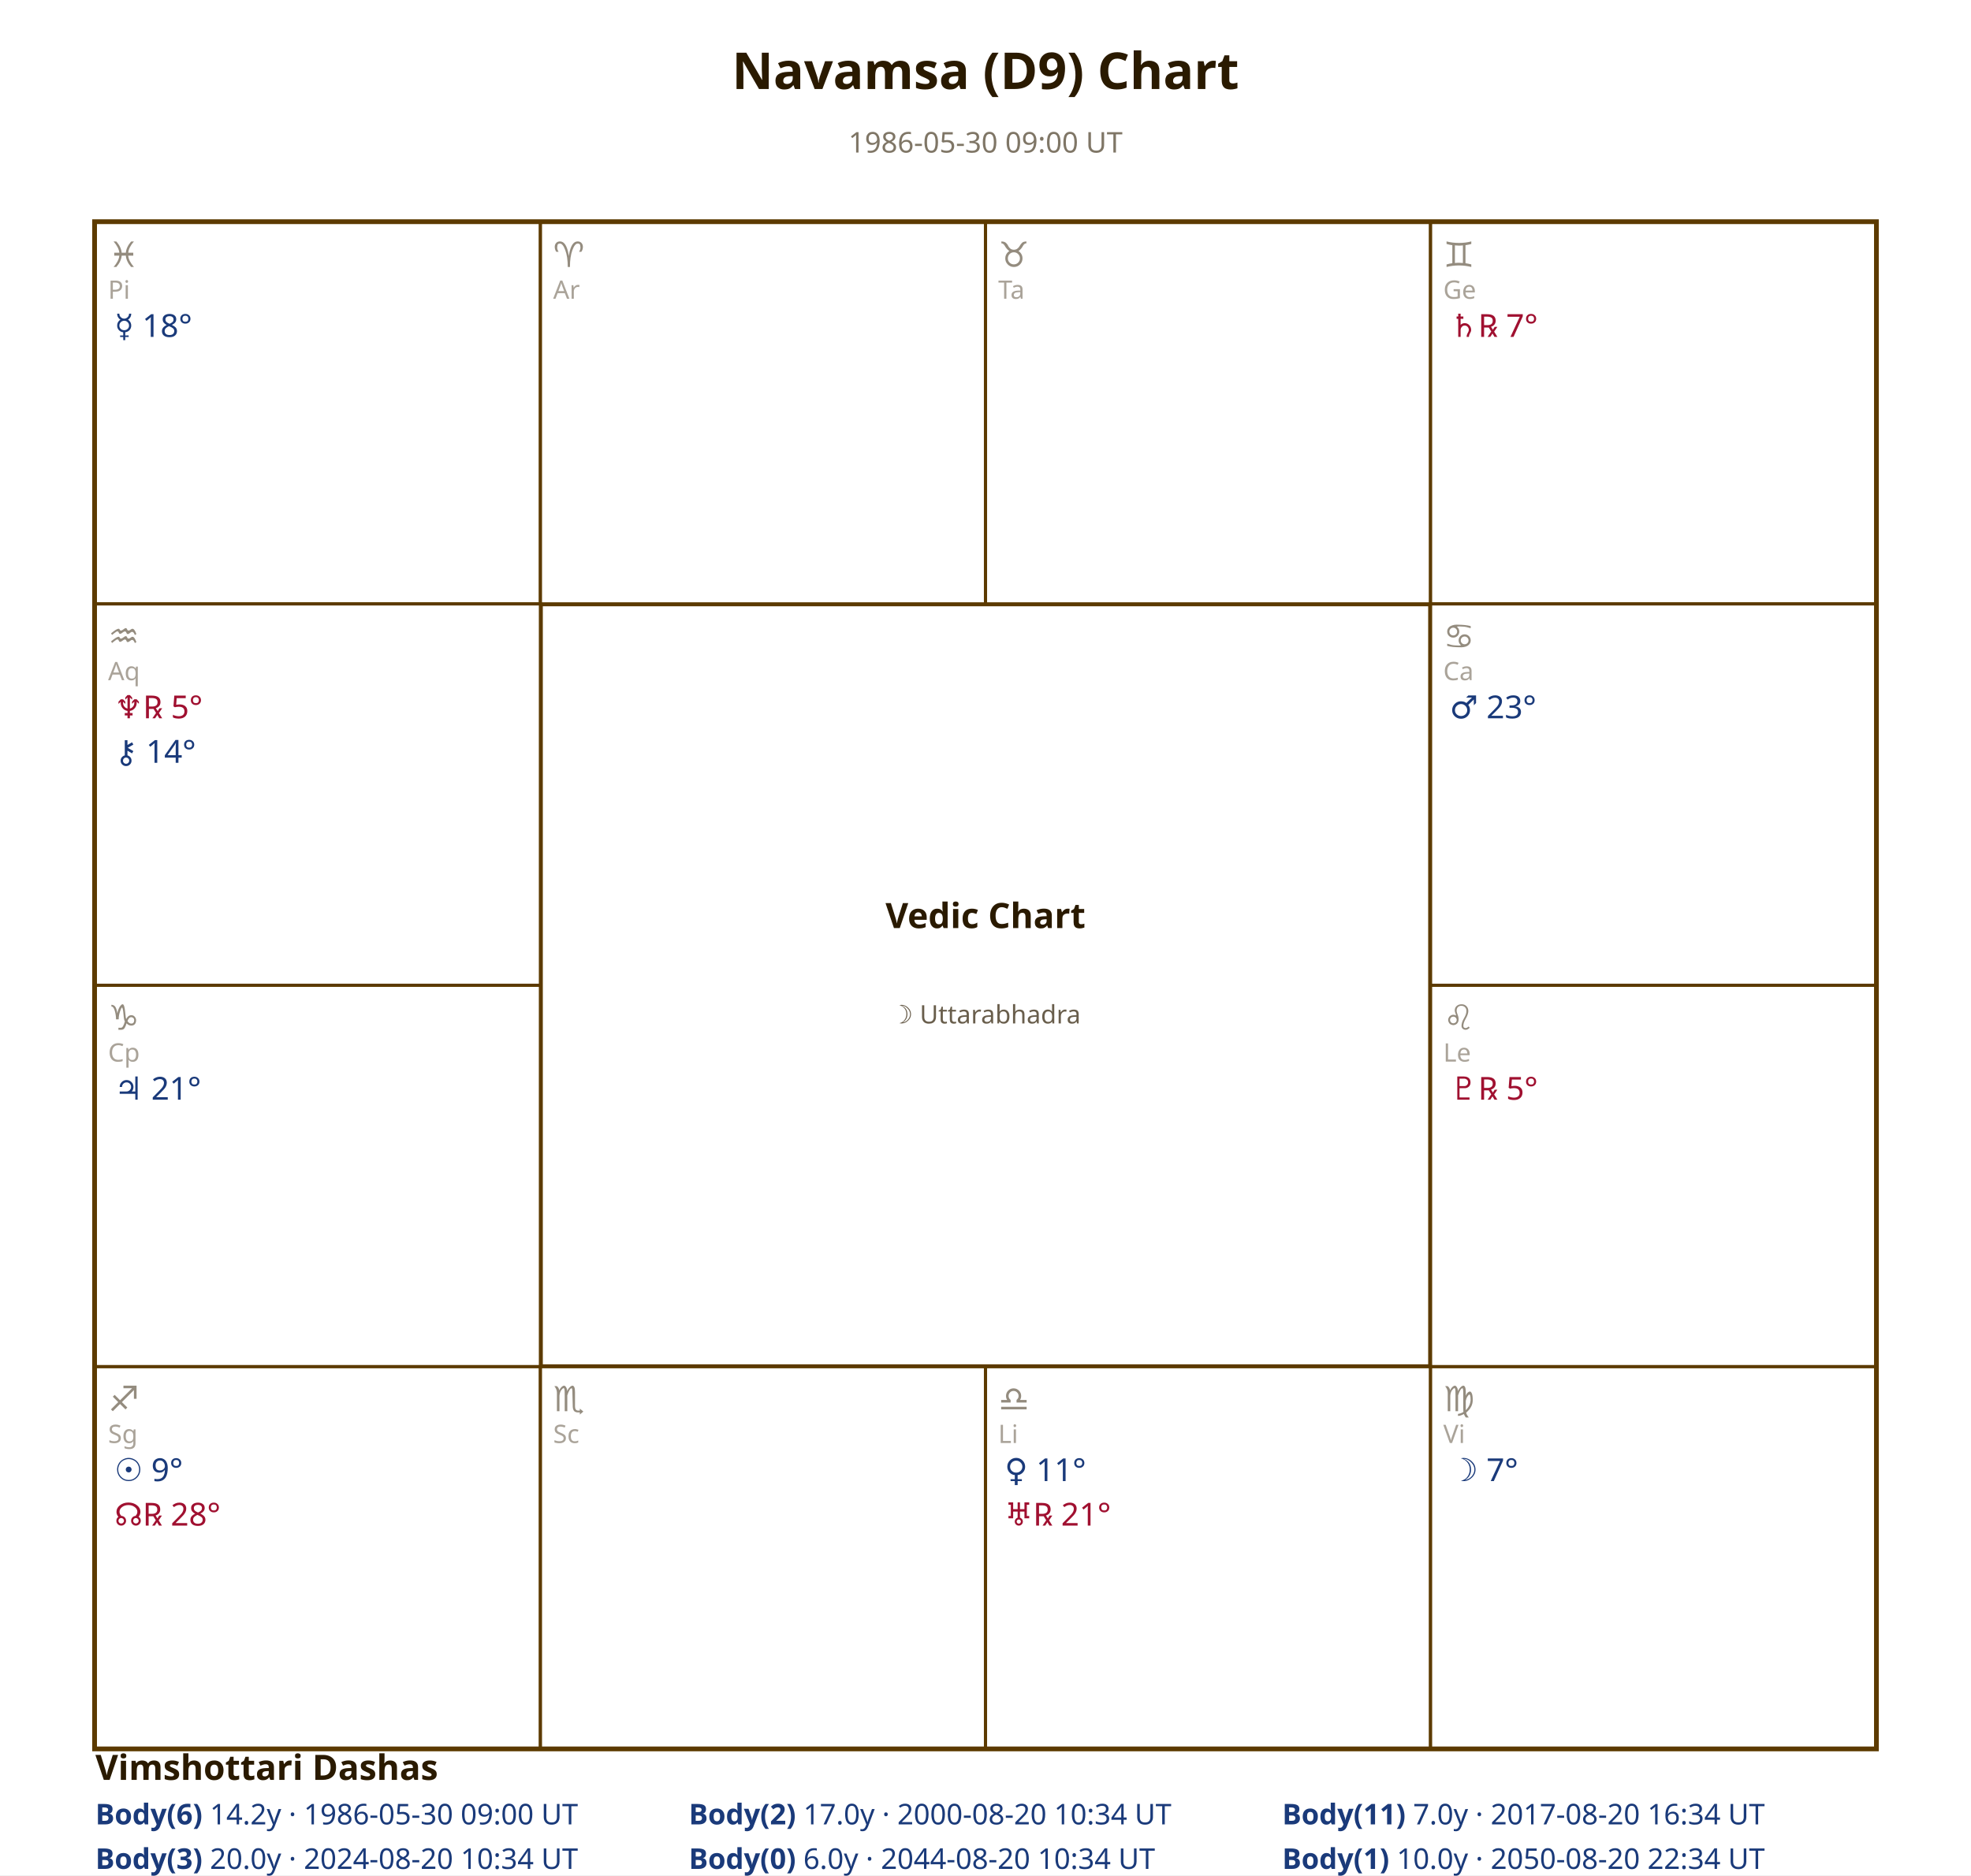
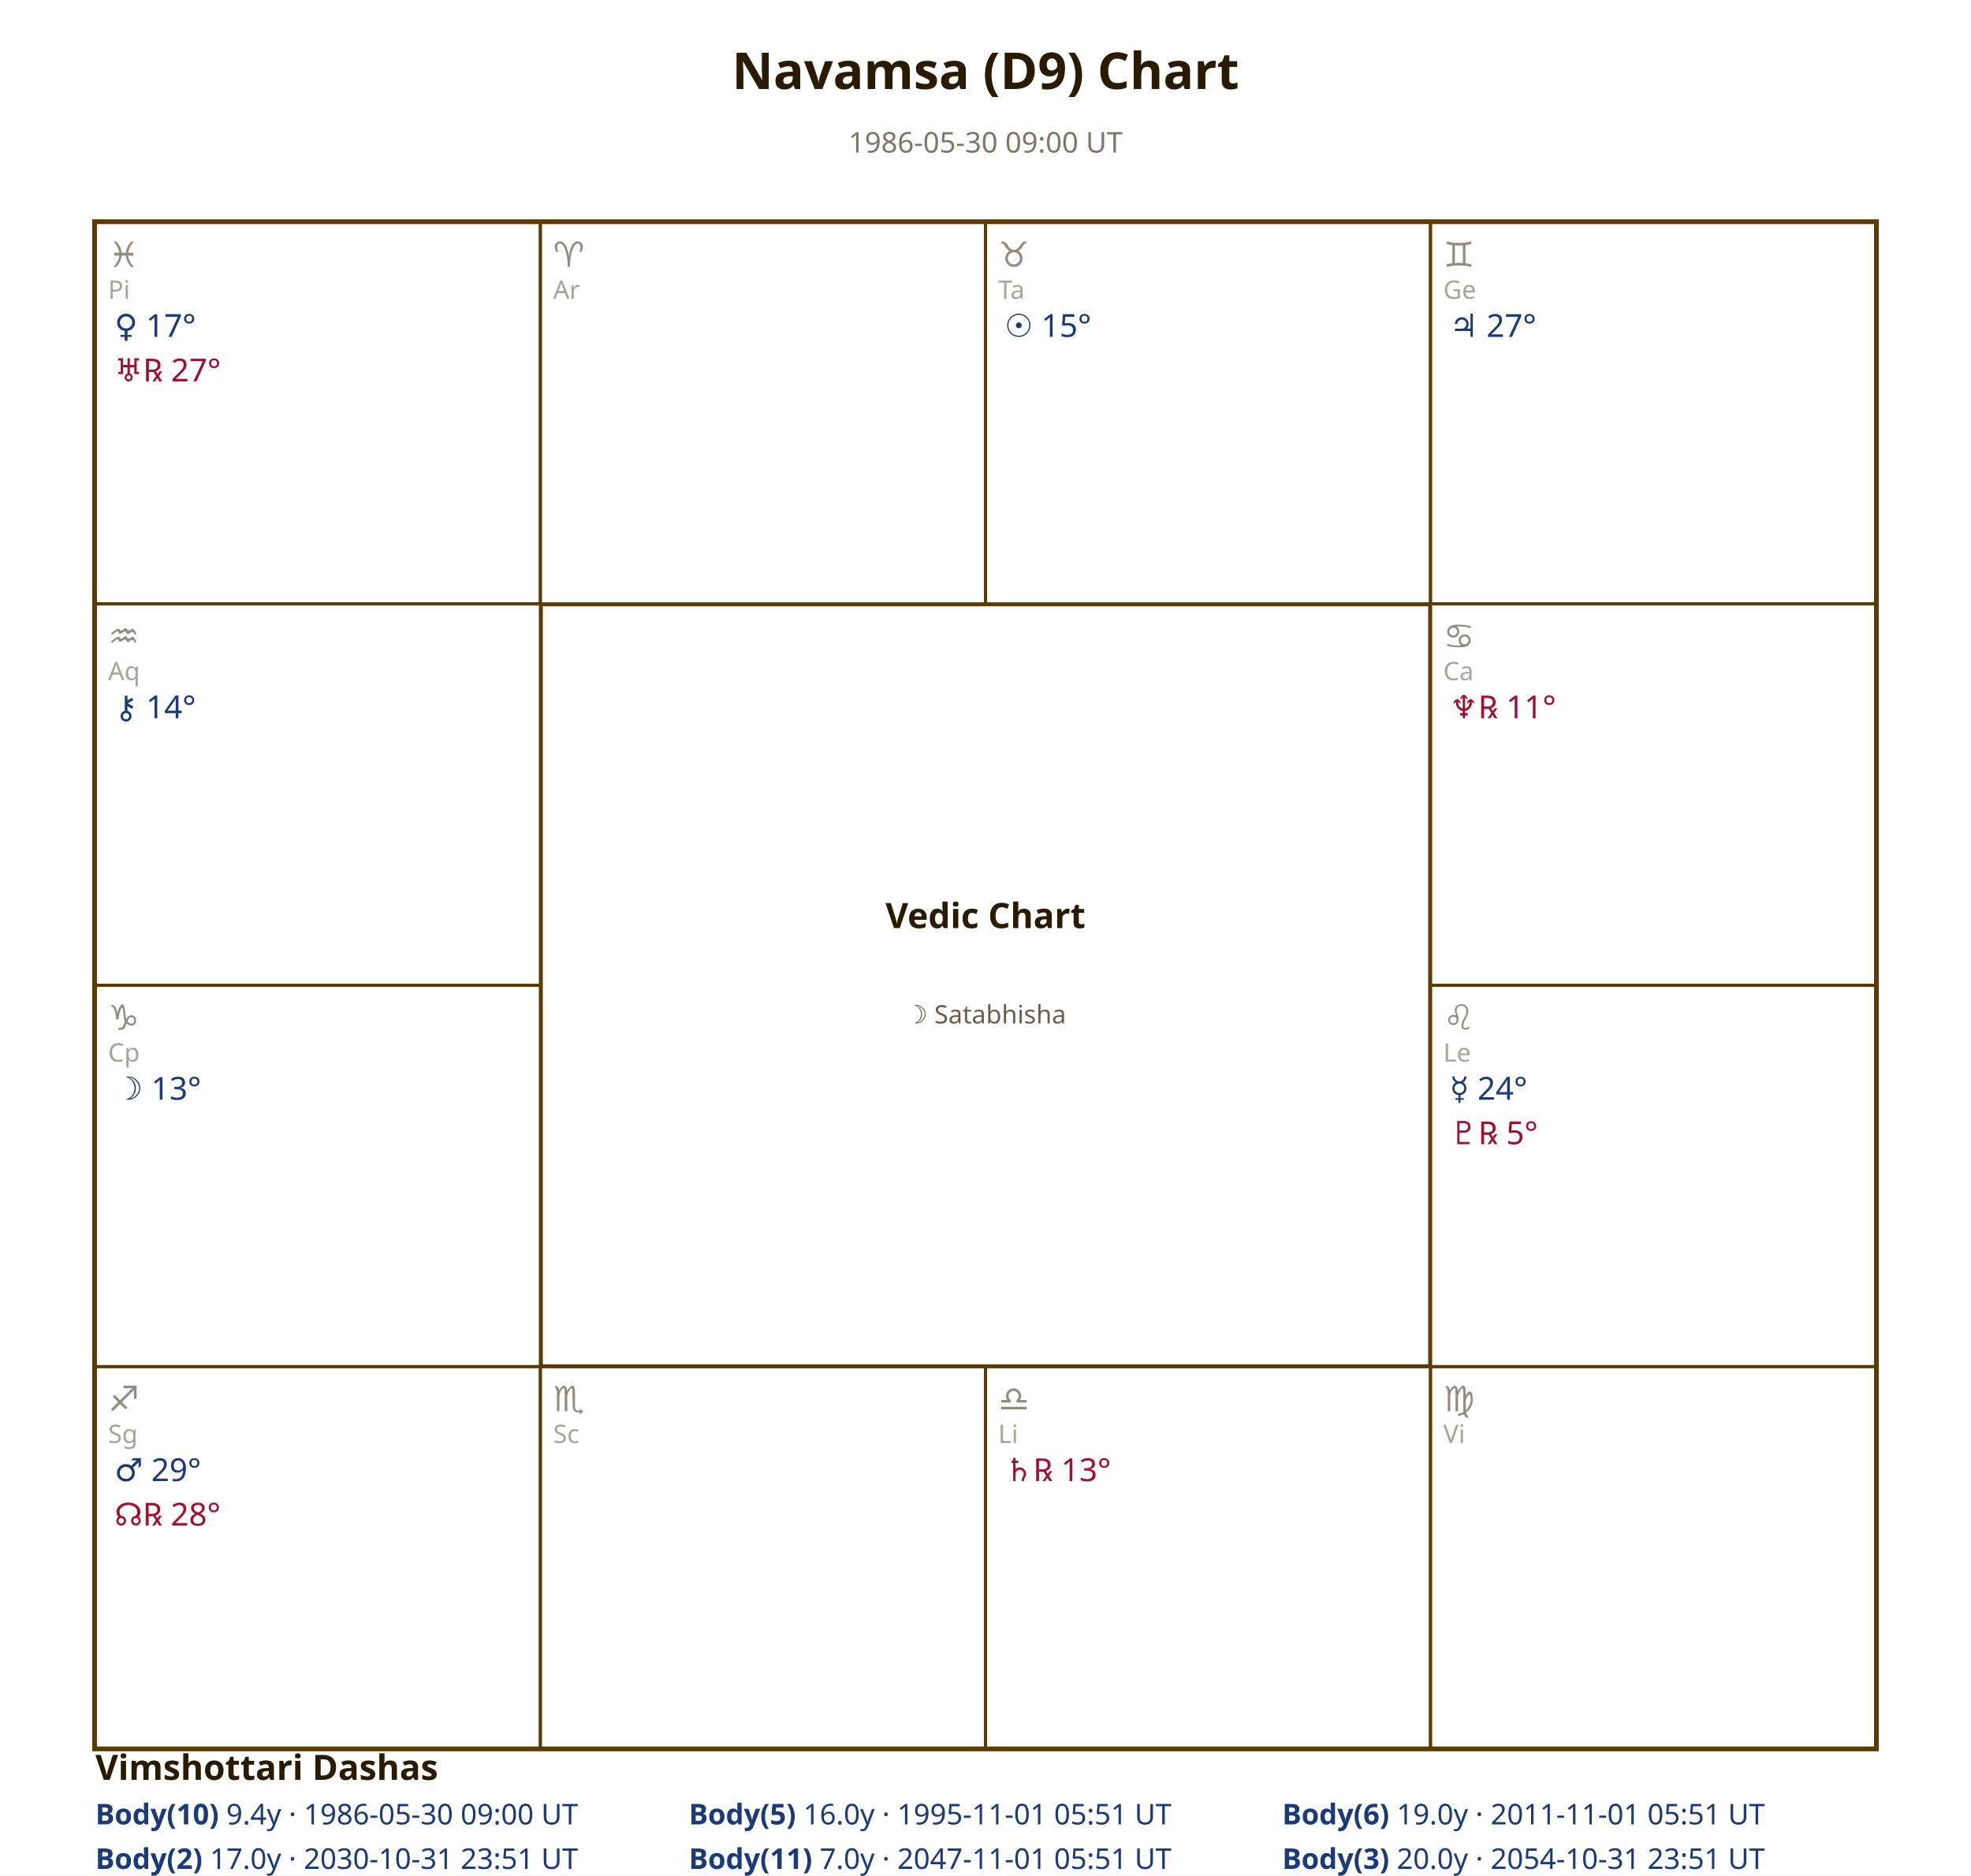
<svg xmlns="http://www.w3.org/2000/svg" viewBox="0 0 620 590" width="620" height="590">
  <rect width="620" height="590" fill="#ffffff" />
  <text x="310.00" y="28" text-anchor="middle" font-size="16" font-weight="600" font-family="'Segoe UI',system-ui,sans-serif" fill="#2a1a00">Navamsa (D9) Chart</text>
  <text x="310.00" y="48" text-anchor="middle" font-size="9" font-family="'Segoe UI',system-ui,sans-serif" fill="#2a1a00" opacity=".6">1986-05-30 09:00 UT</text>
  <rect x="30" y="70" width="560.00" height="480.00" fill="none" stroke="#5c3a00" stroke-width="2.0" />
  <rect x="170.00" y="190.00" width="280.00" height="240.00" fill="#ffffff" stroke="#5c3a00" stroke-width="1.5" />
  <text x="310.00" y="292.00" text-anchor="middle" font-size="11" font-weight="600" font-family="'Segoe UI',system-ui,sans-serif" fill="#2a1a00">Vedic Chart</text>
-   <text x="310.00" y="322.00" text-anchor="middle" font-size="8" font-family="'Segoe UI',system-ui,sans-serif" fill="#2a1a00" opacity=".7">☽ Uttarabhadra</text>
+   <text x="310.00" y="322.00" text-anchor="middle" font-size="8" font-family="'Segoe UI',system-ui,sans-serif" fill="#2a1a00" opacity=".7">☽ Satabhisha</text>
  <rect x="30.00" y="70.00" width="140.00" height="120.00" fill="#ffffff" stroke="#5c3a00" stroke-width="1.0" />
  <text x="34.00" y="84.00" font-size="11" font-family="serif" fill="#2a1a00" opacity=".5">♓</text>
  <text x="34.00" y="94.00" font-size="8" font-family="'Segoe UI',system-ui,sans-serif" fill="#2a1a00" opacity=".4">Pi</text>
-   <text x="36.00" y="106.00" font-size="10" font-family="'Segoe UI',system-ui,sans-serif" fill="#1a3a7a">☿︎ 18°</text>
+   <text x="36.00" y="106.00" font-size="10" font-family="'Segoe UI',system-ui,sans-serif" fill="#1a3a7a">♀︎ 17°</text>
+   <text x="36.00" y="120.00" font-size="10" font-family="'Segoe UI',system-ui,sans-serif" fill="#a01030">♅︎℞ 27°</text>
  <rect x="170.00" y="70.00" width="140.00" height="120.00" fill="#ffffff" stroke="#5c3a00" stroke-width="1.0" />
  <text x="174.00" y="84.00" font-size="11" font-family="serif" fill="#2a1a00" opacity=".5">♈</text>
  <text x="174.00" y="94.00" font-size="8" font-family="'Segoe UI',system-ui,sans-serif" fill="#2a1a00" opacity=".4">Ar</text>
  <rect x="310.00" y="70.00" width="140.00" height="120.00" fill="#ffffff" stroke="#5c3a00" stroke-width="1.0" />
  <text x="314.00" y="84.00" font-size="11" font-family="serif" fill="#2a1a00" opacity=".5">♉</text>
  <text x="314.00" y="94.00" font-size="8" font-family="'Segoe UI',system-ui,sans-serif" fill="#2a1a00" opacity=".4">Ta</text>
+   <text x="316.00" y="106.00" font-size="10" font-family="'Segoe UI',system-ui,sans-serif" fill="#1a3a7a">☉︎ 15°</text>
  <rect x="450.00" y="70.00" width="140.00" height="120.00" fill="#ffffff" stroke="#5c3a00" stroke-width="1.0" />
  <text x="454.00" y="84.00" font-size="11" font-family="serif" fill="#2a1a00" opacity=".5">♊</text>
  <text x="454.00" y="94.00" font-size="8" font-family="'Segoe UI',system-ui,sans-serif" fill="#2a1a00" opacity=".4">Ge</text>
-   <text x="456.00" y="106.00" font-size="10" font-family="'Segoe UI',system-ui,sans-serif" fill="#a01030">♄︎℞ 7°</text>
+   <text x="456.00" y="106.00" font-size="10" font-family="'Segoe UI',system-ui,sans-serif" fill="#1a3a7a">♃︎ 27°</text>
  <rect x="30.00" y="190.00" width="140.00" height="120.00" fill="#ffffff" stroke="#5c3a00" stroke-width="1.0" />
  <text x="34.00" y="204.00" font-size="11" font-family="serif" fill="#2a1a00" opacity=".5">♒</text>
  <text x="34.00" y="214.00" font-size="8" font-family="'Segoe UI',system-ui,sans-serif" fill="#2a1a00" opacity=".4">Aq</text>
-   <text x="36.00" y="226.00" font-size="10" font-family="'Segoe UI',system-ui,sans-serif" fill="#a01030">♆︎℞ 5°</text>
-   <text x="36.00" y="240.00" font-size="10" font-family="'Segoe UI',system-ui,sans-serif" fill="#1a3a7a">⚷︎ 14°</text>
+   <text x="36.00" y="226.00" font-size="10" font-family="'Segoe UI',system-ui,sans-serif" fill="#1a3a7a">⚷︎ 14°</text>
  <rect x="450.00" y="190.00" width="140.00" height="120.00" fill="#ffffff" stroke="#5c3a00" stroke-width="1.0" />
  <text x="454.00" y="204.00" font-size="11" font-family="serif" fill="#2a1a00" opacity=".5">♋</text>
  <text x="454.00" y="214.00" font-size="8" font-family="'Segoe UI',system-ui,sans-serif" fill="#2a1a00" opacity=".4">Ca</text>
-   <text x="456.00" y="226.00" font-size="10" font-family="'Segoe UI',system-ui,sans-serif" fill="#1a3a7a">♂︎ 23°</text>
+   <text x="456.00" y="226.00" font-size="10" font-family="'Segoe UI',system-ui,sans-serif" fill="#a01030">♆︎℞ 11°</text>
  <rect x="30.00" y="310.00" width="140.00" height="120.00" fill="#ffffff" stroke="#5c3a00" stroke-width="1.0" />
  <text x="34.00" y="324.00" font-size="11" font-family="serif" fill="#2a1a00" opacity=".5">♑</text>
  <text x="34.00" y="334.00" font-size="8" font-family="'Segoe UI',system-ui,sans-serif" fill="#2a1a00" opacity=".4">Cp</text>
-   <text x="36.00" y="346.00" font-size="10" font-family="'Segoe UI',system-ui,sans-serif" fill="#1a3a7a">♃︎ 21°</text>
+   <text x="36.00" y="346.00" font-size="10" font-family="'Segoe UI',system-ui,sans-serif" fill="#1a3a7a">☽︎ 13°</text>
  <rect x="450.00" y="310.00" width="140.00" height="120.00" fill="#ffffff" stroke="#5c3a00" stroke-width="1.0" />
  <text x="454.00" y="324.00" font-size="11" font-family="serif" fill="#2a1a00" opacity=".5">♌</text>
  <text x="454.00" y="334.00" font-size="8" font-family="'Segoe UI',system-ui,sans-serif" fill="#2a1a00" opacity=".4">Le</text>
-   <text x="456.00" y="346.00" font-size="10" font-family="'Segoe UI',system-ui,sans-serif" fill="#a01030">♇︎℞ 5°</text>
+   <text x="456.00" y="346.00" font-size="10" font-family="'Segoe UI',system-ui,sans-serif" fill="#1a3a7a">☿︎ 24°</text>
+   <text x="456.00" y="360.00" font-size="10" font-family="'Segoe UI',system-ui,sans-serif" fill="#a01030">♇︎℞ 5°</text>
  <rect x="30.00" y="430.00" width="140.00" height="120.00" fill="#ffffff" stroke="#5c3a00" stroke-width="1.0" />
  <text x="34.00" y="444.00" font-size="11" font-family="serif" fill="#2a1a00" opacity=".5">♐</text>
  <text x="34.00" y="454.00" font-size="8" font-family="'Segoe UI',system-ui,sans-serif" fill="#2a1a00" opacity=".4">Sg</text>
-   <text x="36.00" y="466.00" font-size="10" font-family="'Segoe UI',system-ui,sans-serif" fill="#1a3a7a">☉︎ 9°</text>
+   <text x="36.00" y="466.00" font-size="10" font-family="'Segoe UI',system-ui,sans-serif" fill="#1a3a7a">♂︎ 29°</text>
  <text x="36.00" y="480.00" font-size="10" font-family="'Segoe UI',system-ui,sans-serif" fill="#a01030">☊︎℞ 28°</text>
  <rect x="170.00" y="430.00" width="140.00" height="120.00" fill="#ffffff" stroke="#5c3a00" stroke-width="1.0" />
  <text x="174.00" y="444.00" font-size="11" font-family="serif" fill="#2a1a00" opacity=".5">♏</text>
  <text x="174.00" y="454.00" font-size="8" font-family="'Segoe UI',system-ui,sans-serif" fill="#2a1a00" opacity=".4">Sc</text>
  <rect x="310.00" y="430.00" width="140.00" height="120.00" fill="#ffffff" stroke="#5c3a00" stroke-width="1.0" />
  <text x="314.00" y="444.00" font-size="11" font-family="serif" fill="#2a1a00" opacity=".5">♎</text>
  <text x="314.00" y="454.00" font-size="8" font-family="'Segoe UI',system-ui,sans-serif" fill="#2a1a00" opacity=".4">Li</text>
-   <text x="316.00" y="466.00" font-size="10" font-family="'Segoe UI',system-ui,sans-serif" fill="#1a3a7a">♀︎ 11°</text>
-   <text x="316.00" y="480.00" font-size="10" font-family="'Segoe UI',system-ui,sans-serif" fill="#a01030">♅︎℞ 21°</text>
+   <text x="316.00" y="466.00" font-size="10" font-family="'Segoe UI',system-ui,sans-serif" fill="#a01030">♄︎℞ 13°</text>
  <rect x="450.00" y="430.00" width="140.00" height="120.00" fill="#ffffff" stroke="#5c3a00" stroke-width="1.0" />
  <text x="454.00" y="444.00" font-size="11" font-family="serif" fill="#2a1a00" opacity=".5">♍</text>
  <text x="454.00" y="454.00" font-size="8" font-family="'Segoe UI',system-ui,sans-serif" fill="#2a1a00" opacity=".4">Vi</text>
-   <text x="456.00" y="466.00" font-size="10" font-family="'Segoe UI',system-ui,sans-serif" fill="#1a3a7a">☽︎ 7°</text>
  <text x="30" y="560.00" font-size="11" font-weight="600" font-family="'Segoe UI',system-ui,sans-serif" fill="#2a1a00">Vimshottari Dashas</text>
  <text x="30.00" y="574.00" font-size="9" font-family="'Segoe UI',system-ui,sans-serif" fill="#1a3a7a">
-     <tspan font-weight="600">Body(6)</tspan> 14.2y · 1986-05-30 09:00 UT</text>
+     <tspan font-weight="600">Body(10)</tspan> 9.4y · 1986-05-30 09:00 UT</text>
  <text x="216.67" y="574.00" font-size="9" font-family="'Segoe UI',system-ui,sans-serif" fill="#1a3a7a">
-     <tspan font-weight="600">Body(2)</tspan> 17.0y · 2000-08-20 10:34 UT</text>
+     <tspan font-weight="600">Body(5)</tspan> 16.0y · 1995-11-01 05:51 UT</text>
  <text x="403.33" y="574.00" font-size="9" font-family="'Segoe UI',system-ui,sans-serif" fill="#1a3a7a">
-     <tspan font-weight="600">Body(11)</tspan> 7.0y · 2017-08-20 16:34 UT</text>
+     <tspan font-weight="600">Body(6)</tspan> 19.0y · 2011-11-01 05:51 UT</text>
  <text x="30.00" y="588.00" font-size="9" font-family="'Segoe UI',system-ui,sans-serif" fill="#1a3a7a">
-     <tspan font-weight="600">Body(3)</tspan> 20.0y · 2024-08-20 10:34 UT</text>
+     <tspan font-weight="600">Body(2)</tspan> 17.0y · 2030-10-31 23:51 UT</text>
  <text x="216.67" y="588.00" font-size="9" font-family="'Segoe UI',system-ui,sans-serif" fill="#1a3a7a">
-     <tspan font-weight="600">Body(0)</tspan> 6.0y · 2044-08-20 10:34 UT</text>
+     <tspan font-weight="600">Body(11)</tspan> 7.0y · 2047-11-01 05:51 UT</text>
  <text x="403.33" y="588.00" font-size="9" font-family="'Segoe UI',system-ui,sans-serif" fill="#1a3a7a">
-     <tspan font-weight="600">Body(1)</tspan> 10.0y · 2050-08-20 22:34 UT</text>
+     <tspan font-weight="600">Body(3)</tspan> 20.0y · 2054-10-31 23:51 UT</text>
  <text x="30.00" y="602.00" font-size="9" font-family="'Segoe UI',system-ui,sans-serif" fill="#1a3a7a">
-     <tspan font-weight="600">Body(4)</tspan> 7.0y · 2060-08-20 10:34 UT</text>
+     <tspan font-weight="600">Body(0)</tspan> 6.0y · 2074-10-31 23:51 UT</text>
  <text x="216.67" y="602.00" font-size="9" font-family="'Segoe UI',system-ui,sans-serif" fill="#1a3a7a">
-     <tspan font-weight="600">Body(10)</tspan> 18.0y · 2067-08-21 04:34 UT</text>
+     <tspan font-weight="600">Body(1)</tspan> 10.0y · 2080-10-31 11:51 UT</text>
  <text x="403.33" y="602.00" font-size="9" font-family="'Segoe UI',system-ui,sans-serif" fill="#1a3a7a">
-     <tspan font-weight="600">Body(5)</tspan> 16.0y · 2085-08-20 16:34 UT</text>
+     <tspan font-weight="600">Body(4)</tspan> 7.0y · 2090-10-31 23:51 UT</text>
</svg>
